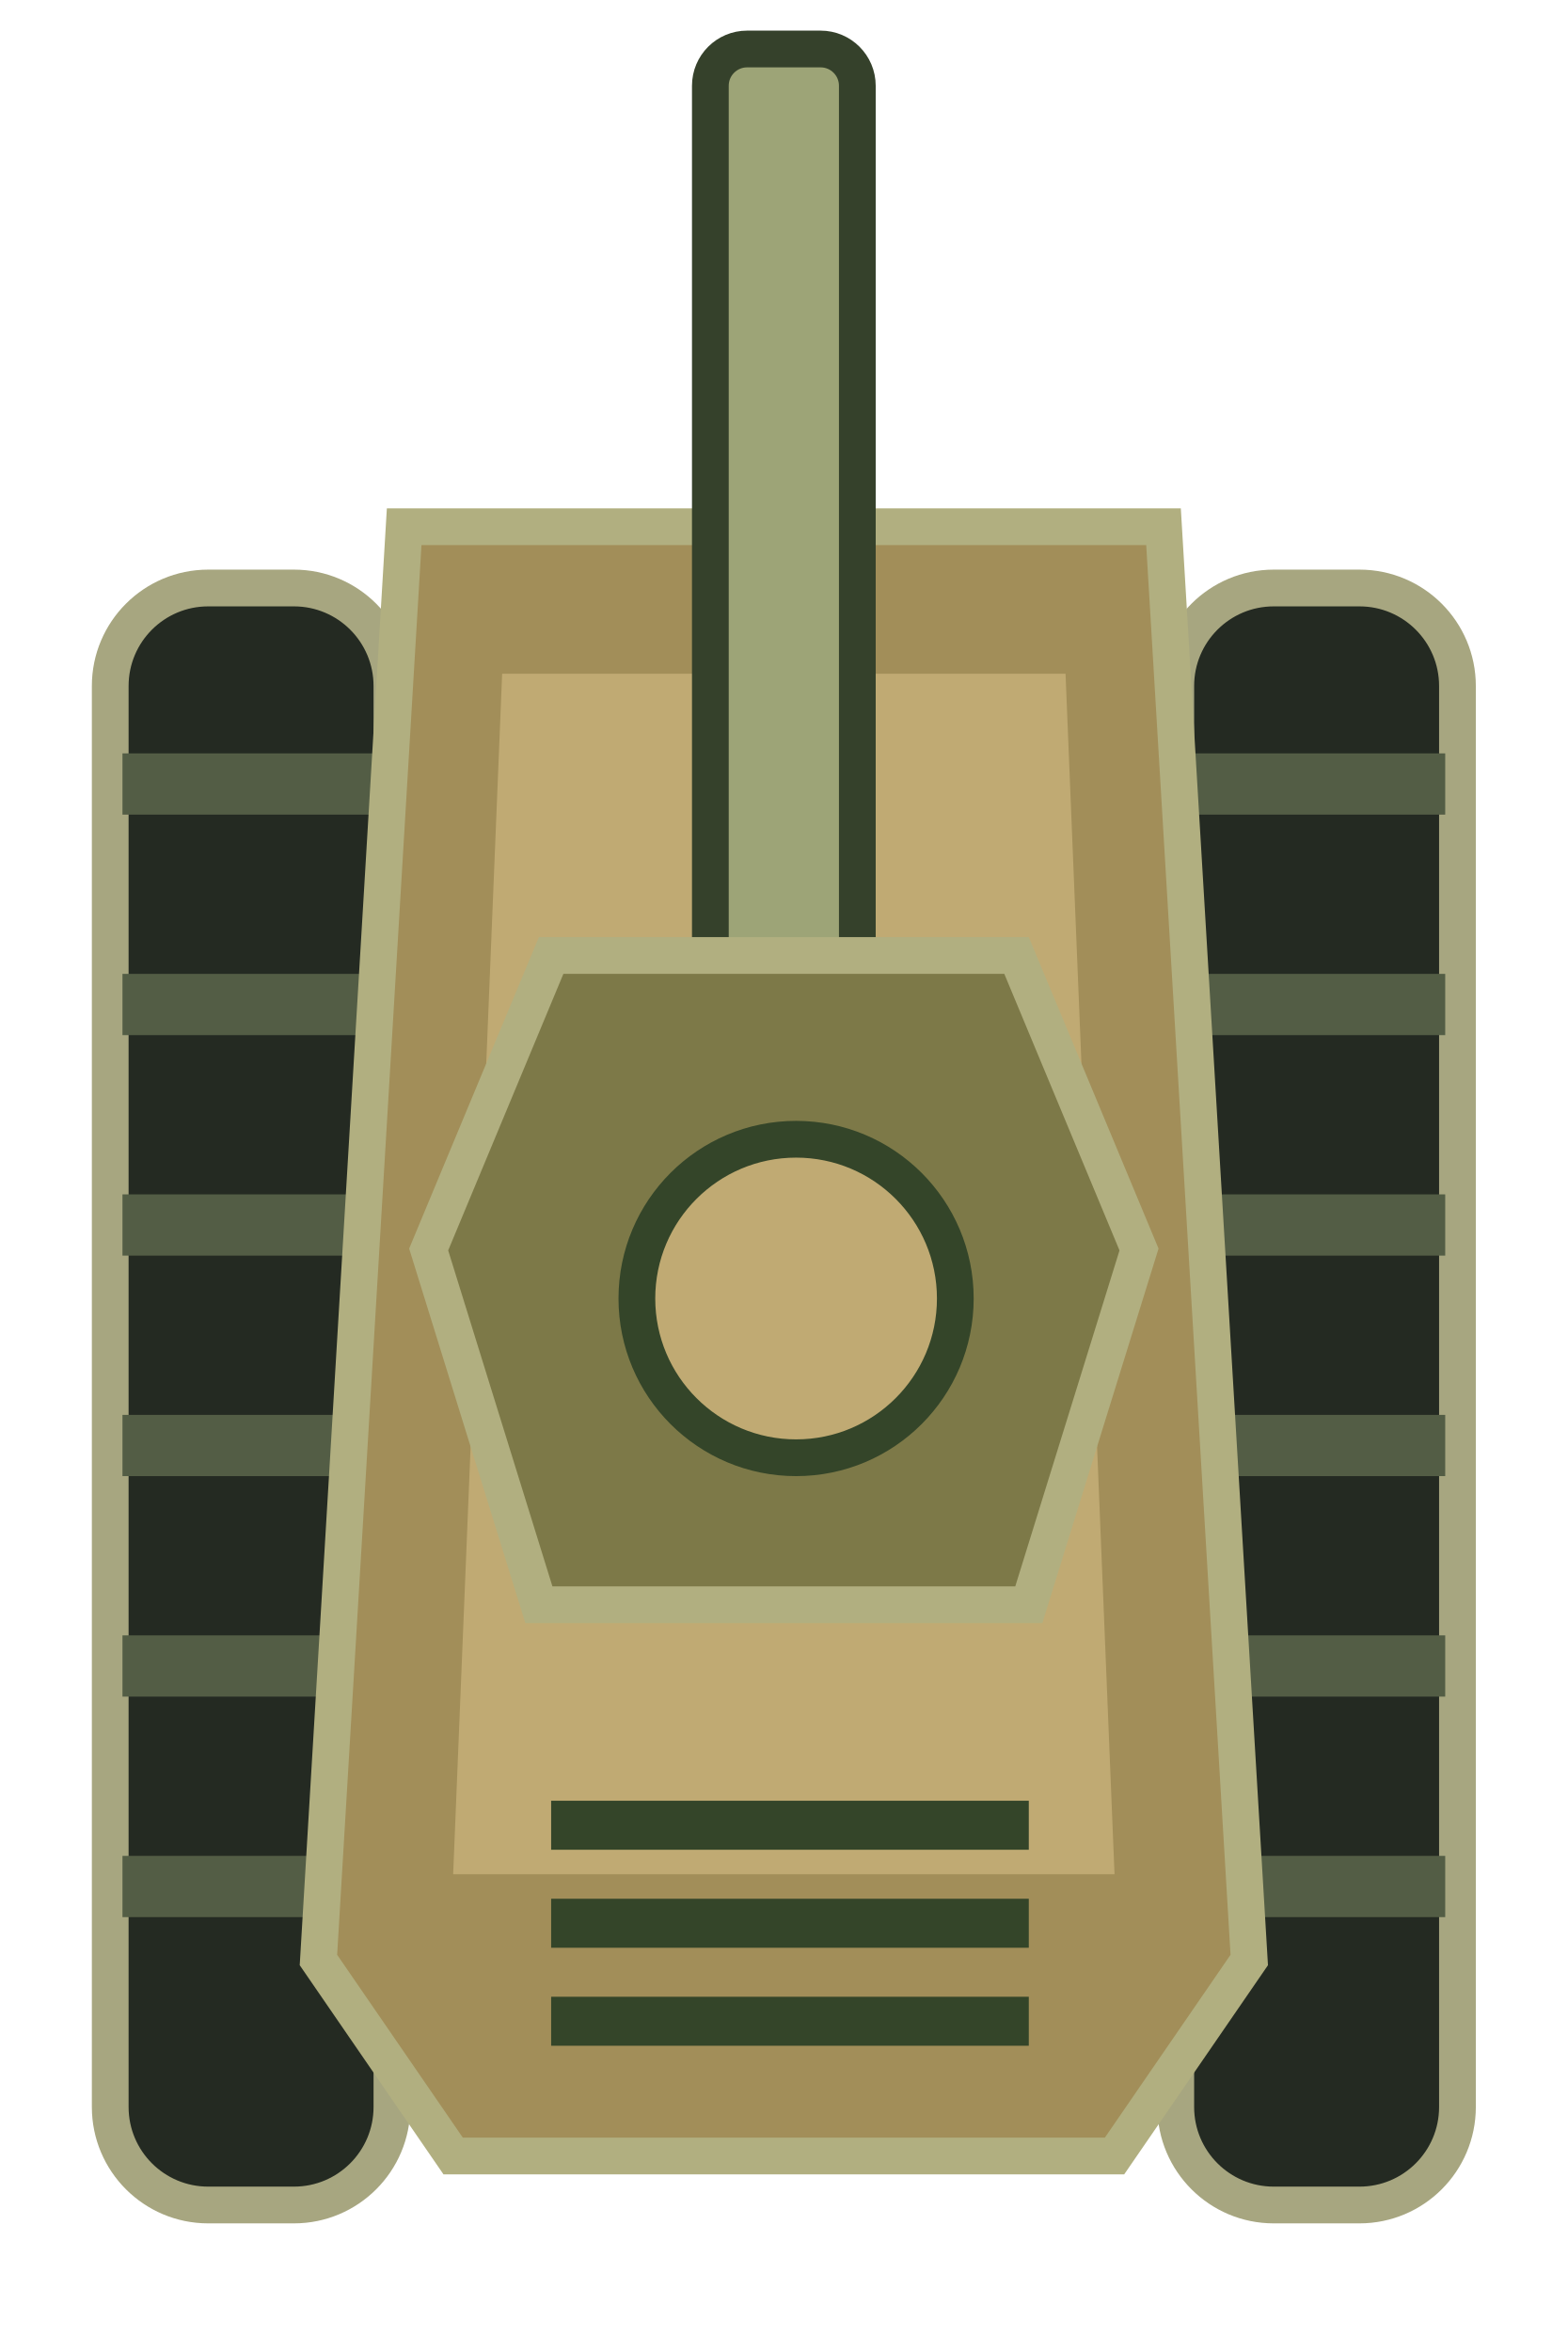
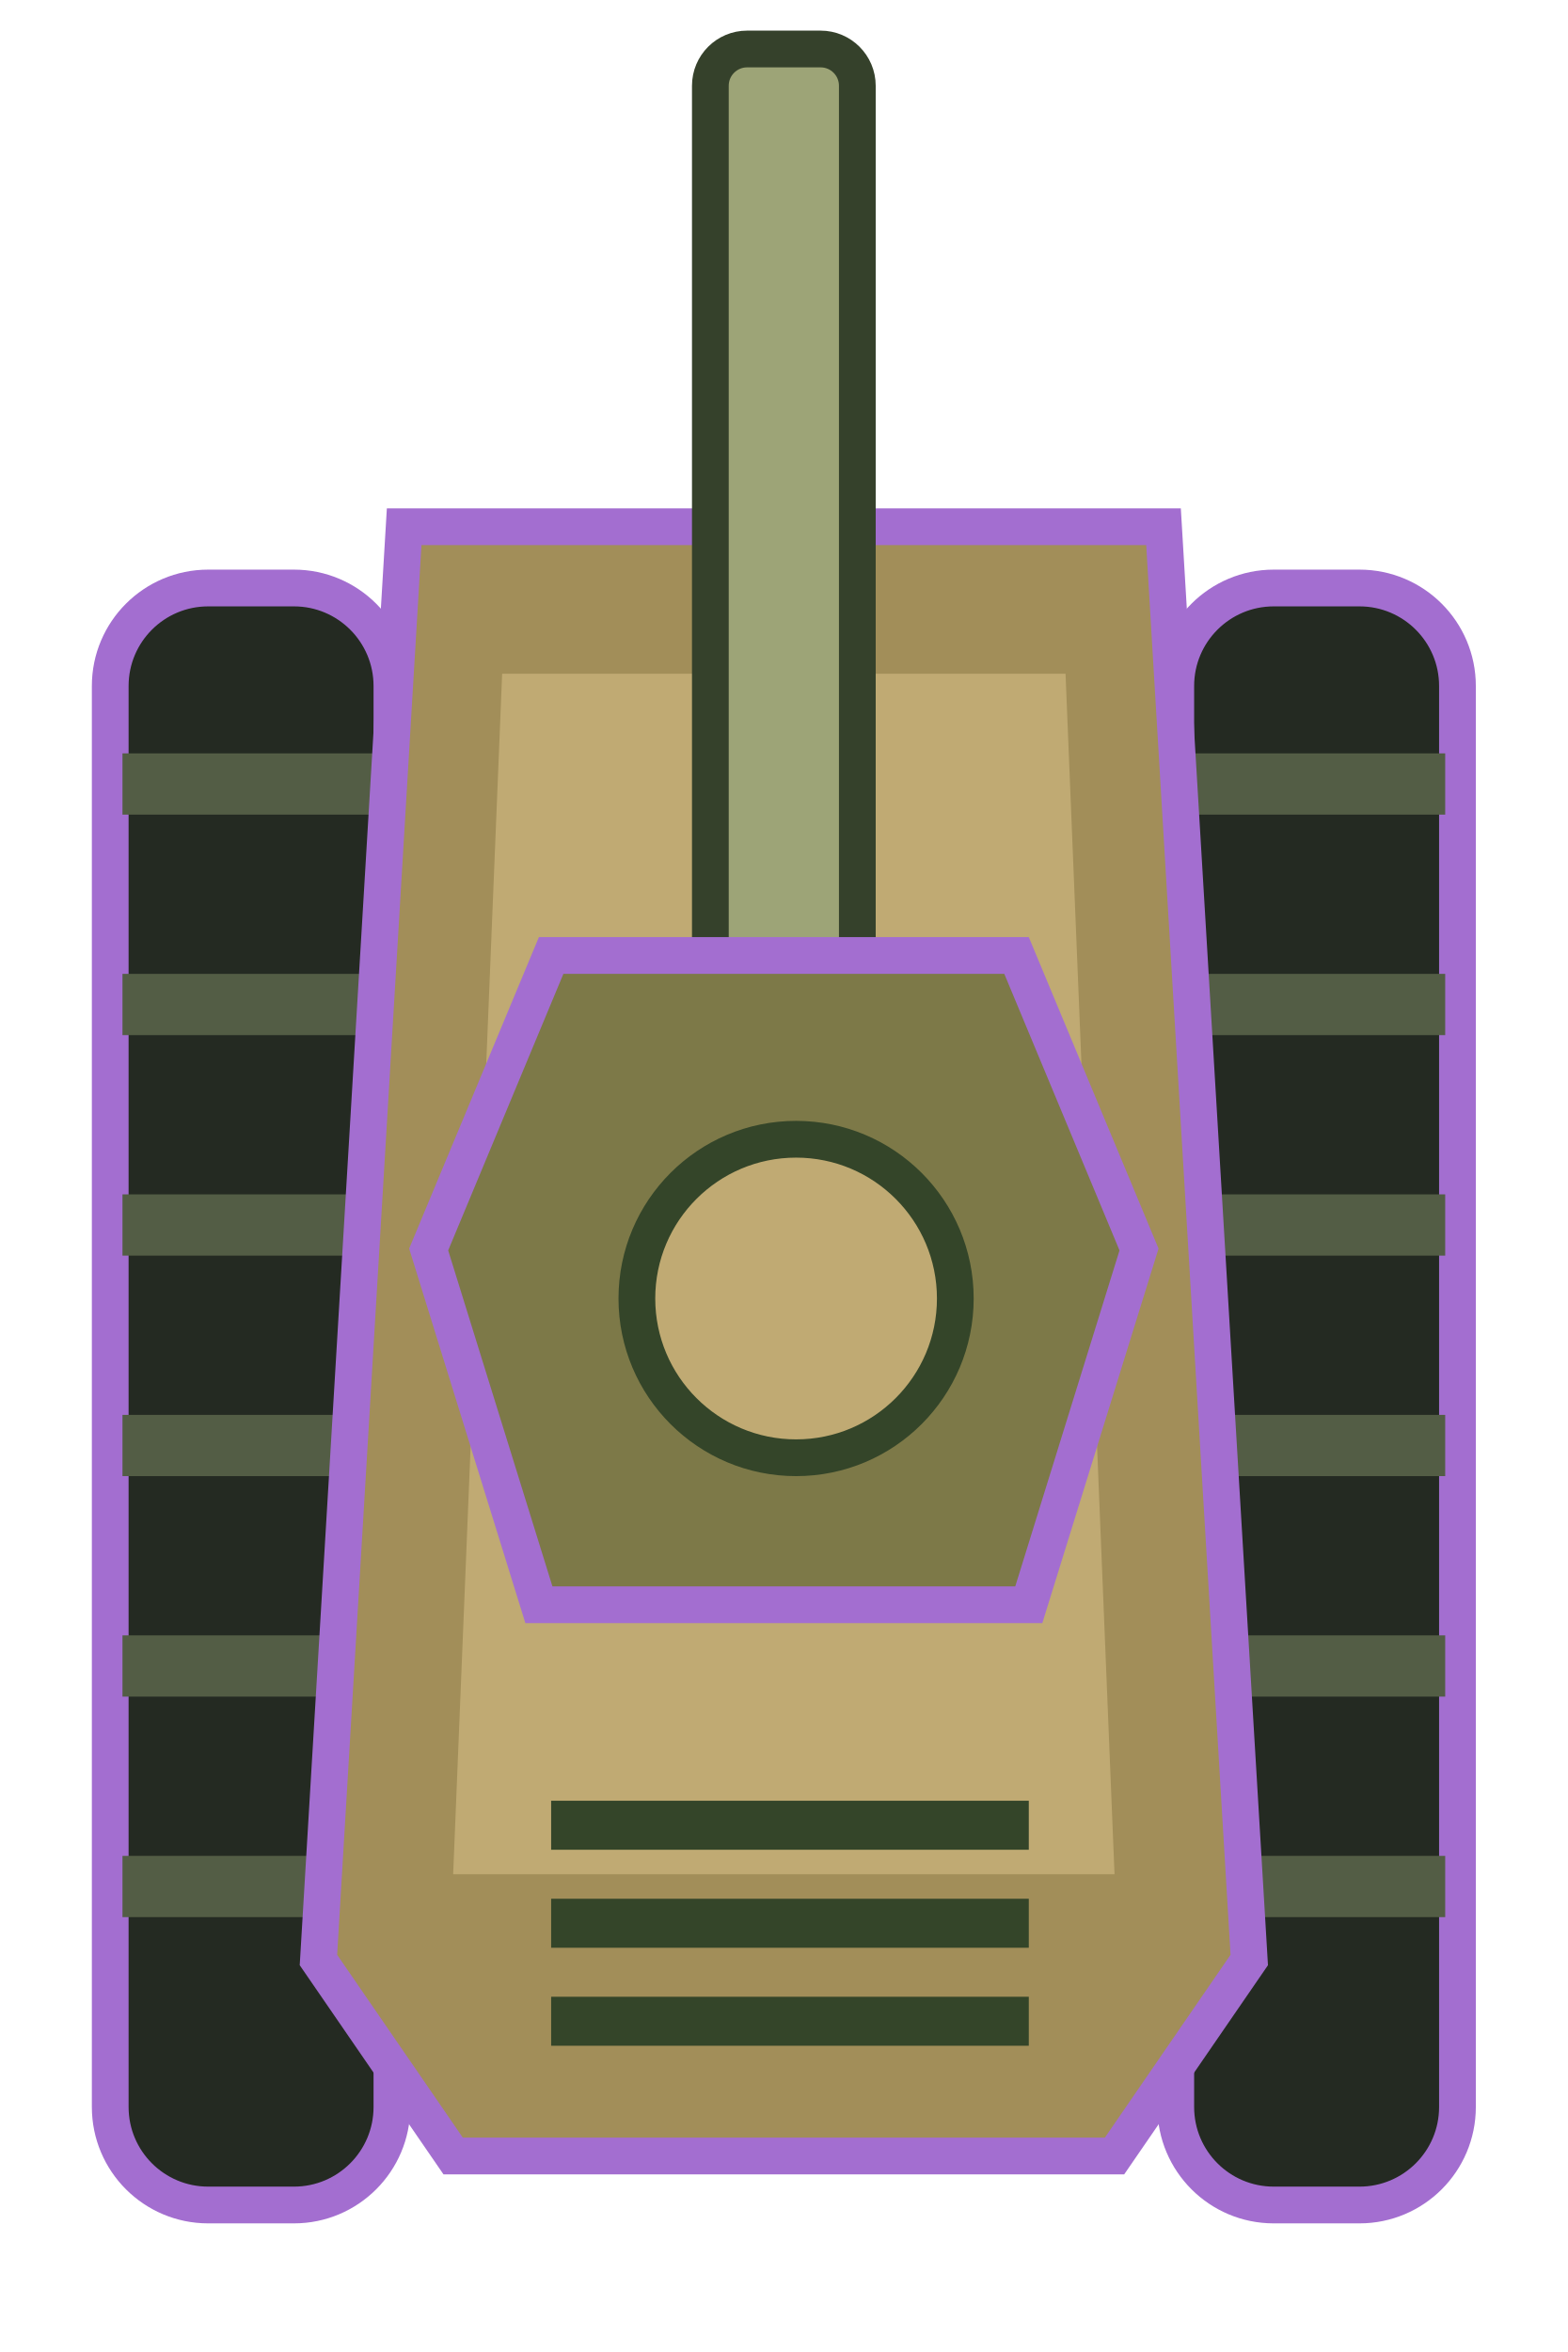
<svg xmlns="http://www.w3.org/2000/svg" width="128" height="192" viewBox="0 0 128 192">
-   <rect x="9" y="48" width="23" height="132" rx="8" fill="#242a22" stroke="#a7a680" stroke-width="3" />
-   <rect x="96" y="48" width="23" height="132" rx="8" fill="#242a22" stroke="#a7a680" stroke-width="3" />
+   <rect x="9" y="48" width="23" height="132" rx="8" fill="#242a22" stroke="#a36ed0" stroke-width="3" />
+   <rect x="96" y="48" width="23" height="132" rx="8" fill="#242a22" stroke="#a36ed0" stroke-width="3" />
  <path d="M10 64H31M10 82H31M10 100H31M10 118H31M10 136H31M10 154H31M97 64H118M97 82H118M97 100H118M97 118H118M97 136H118M97 154H118" stroke="#535d45" stroke-width="5" />
-   <path d="M33 43H95L102 160L91 176H37L26 160Z" fill="#a28e59" stroke="#b1af80" stroke-width="3" />
+   <path d="M33 43H95L102 160L91 176H37L26 160Z" fill="#a28e59" stroke="#a36ed0" stroke-width="3" />
  <path d="M41 55H87L91 153H37Z" fill="#c0aa73" />
  <rect x="58" y="4" width="12" height="78" rx="3" fill="#9da477" stroke="#35412b" stroke-width="3" />
-   <path d="M45 78H83L93 102L84 131H44L35 102Z" fill="#7d7948" stroke="#b1af80" stroke-width="3" />
+   <path d="M45 78H83L93 102L84 131H44L35 102Z" fill="#7d7948" stroke="#a36ed0" stroke-width="3" />
  <circle cx="65" cy="106" r="13" fill="#c0aa73" stroke="#344529" stroke-width="3" />
  <path d="M45 149H84M45 157H84M45 165H84" stroke="#344529" stroke-width="4" />
</svg>
